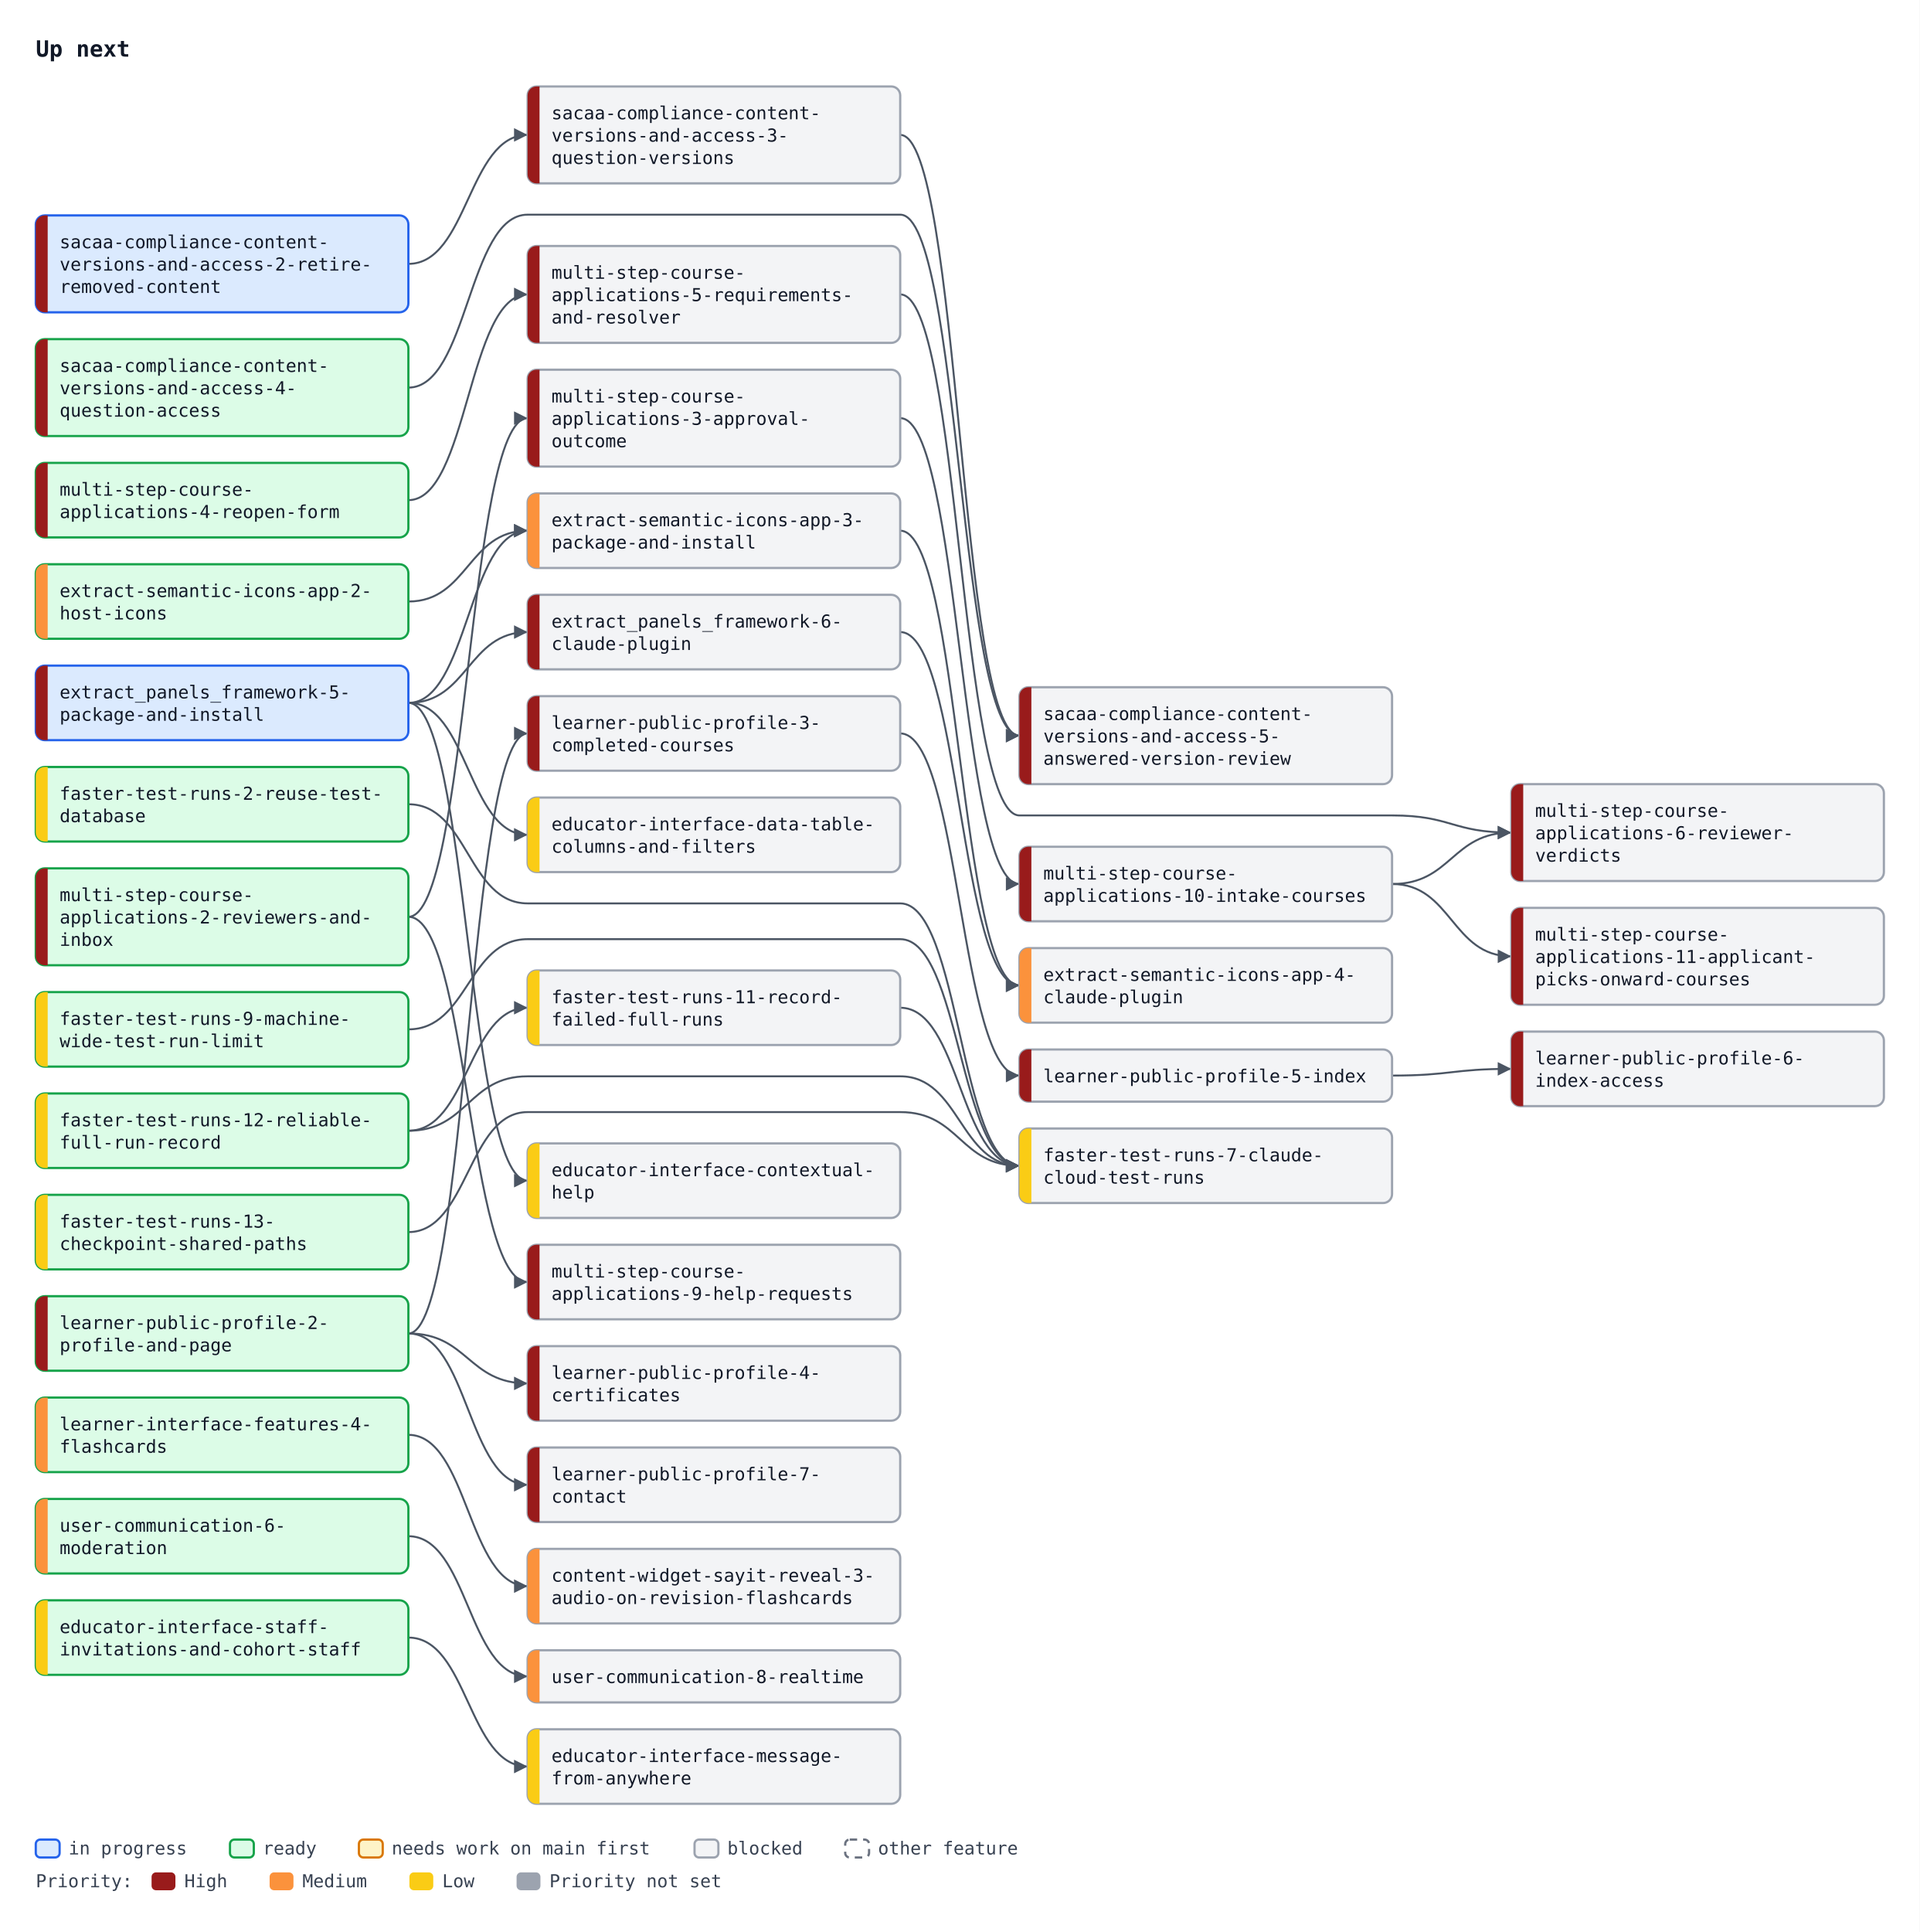
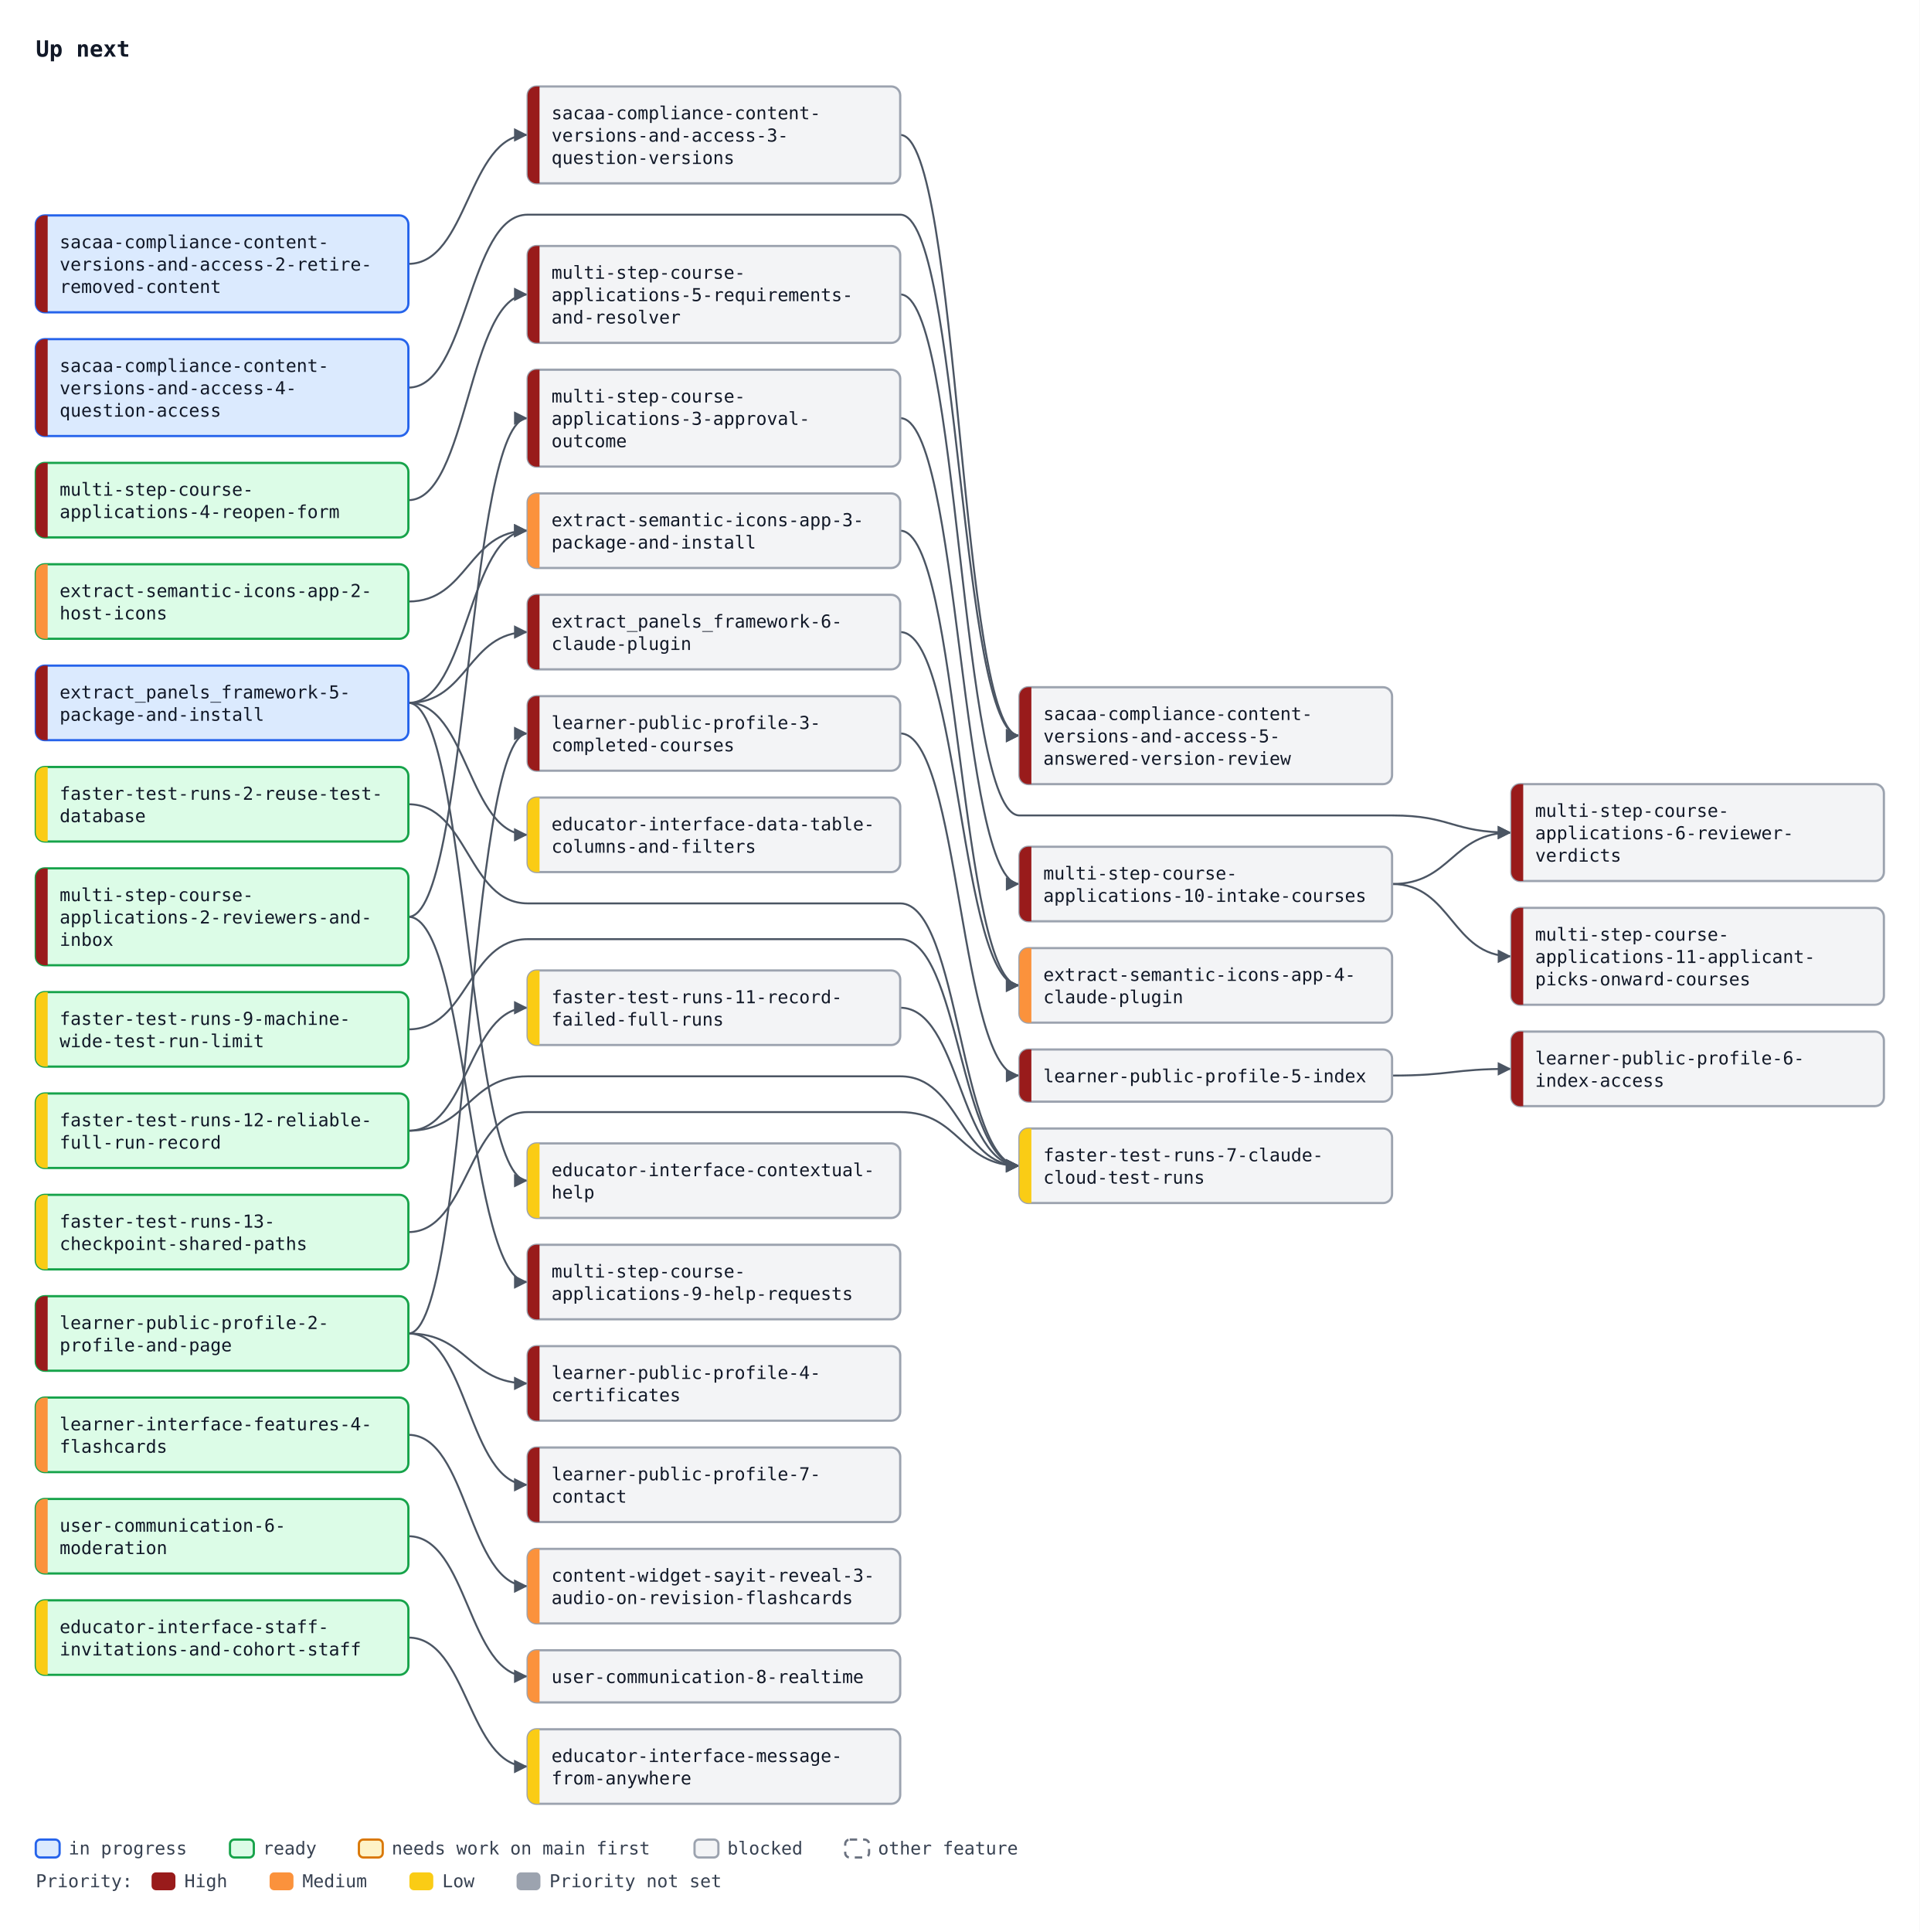
<svg xmlns="http://www.w3.org/2000/svg" width="1288" height="1296" viewBox="0 0 1288 1296" font-family="ui-monospace, SFMono-Regular, Menlo, Consolas, monospace" font-size="12">
  <defs>
    <marker id="arrow" viewBox="0 0 10 10" refX="10" refY="5" markerWidth="7" markerHeight="7" orient="auto-start-reverse">
      <path d="M0,0 L10,5 L0,10 z" fill="#4b5563" />
    </marker>
  </defs>
  <rect width="1288" height="1296" fill="#ffffff" />
  <text x="24" y="38" font-size="15" font-weight="bold" fill="#111827">Up next</text>
  <path d="M274.0,177.0 C314.0,177.0 314.0,90.5 354.0,90.5" fill="none" stroke="#4b5563" stroke-width="1.3" marker-end="url(#arrow)" />
  <path d="M604.0,90.5 C644.0,90.5 644.0,493.5 684.0,493.5" fill="none" stroke="#4b5563" stroke-width="1.3" marker-end="url(#arrow)" />
  <path d="M274.0,260.0 C314.0,260.0 314.0,144.0 354.0,144.0 L604.0,144.0 C644.0,144.0 644.0,493.5 684.0,493.5" fill="none" stroke="#4b5563" stroke-width="1.3" marker-end="url(#arrow)" />
  <path d="M274.0,471.5 C314.0,471.5 314.0,424.0 354.0,424.0" fill="none" stroke="#4b5563" stroke-width="1.3" marker-end="url(#arrow)" />
  <path d="M274.0,894.5 C314.0,894.5 314.0,492.0 354.0,492.0" fill="none" stroke="#4b5563" stroke-width="1.3" marker-end="url(#arrow)" />
  <path d="M274.0,894.5 C314.0,894.5 314.0,928.0 354.0,928.0" fill="none" stroke="#4b5563" stroke-width="1.3" marker-end="url(#arrow)" />
  <path d="M604.0,492.0 C644.0,492.0 644.0,721.5 684.0,721.5" fill="none" stroke="#4b5563" stroke-width="1.3" marker-end="url(#arrow)" />
  <path d="M934.0,721.5 C974.0,721.5 974.0,717.0 1014.0,717.0" fill="none" stroke="#4b5563" stroke-width="1.3" marker-end="url(#arrow)" />
  <path d="M274.0,894.5 C314.0,894.5 314.0,996.0 354.0,996.0" fill="none" stroke="#4b5563" stroke-width="1.3" marker-end="url(#arrow)" />
  <path d="M274.0,615.0 C314.0,615.0 314.0,280.5 354.0,280.5" fill="none" stroke="#4b5563" stroke-width="1.3" marker-end="url(#arrow)" />
  <path d="M274.0,335.5 C314.0,335.5 314.0,197.5 354.0,197.5" fill="none" stroke="#4b5563" stroke-width="1.3" marker-end="url(#arrow)" />
  <path d="M604.0,197.5 C644.0,197.5 644.0,547.0 684.0,547.0 L934.0,547.0 C974.0,547.0 974.0,558.5 1014.0,558.5" fill="none" stroke="#4b5563" stroke-width="1.3" marker-end="url(#arrow)" />
  <path d="M934.0,593.0 C974.0,593.0 974.0,558.5 1014.0,558.5" fill="none" stroke="#4b5563" stroke-width="1.3" marker-end="url(#arrow)" />
  <path d="M274.0,615.0 C314.0,615.0 314.0,860.0 354.0,860.0" fill="none" stroke="#4b5563" stroke-width="1.3" marker-end="url(#arrow)" />
  <path d="M604.0,280.5 C644.0,280.5 644.0,593.0 684.0,593.0" fill="none" stroke="#4b5563" stroke-width="1.3" marker-end="url(#arrow)" />
  <path d="M934.0,593.0 C974.0,593.0 974.0,641.5 1014.0,641.5" fill="none" stroke="#4b5563" stroke-width="1.3" marker-end="url(#arrow)" />
  <path d="M274.0,962.5 C314.0,962.5 314.0,1064.0 354.0,1064.0" fill="none" stroke="#4b5563" stroke-width="1.3" marker-end="url(#arrow)" />
  <path d="M274.0,1030.5 C314.0,1030.5 314.0,1124.5 354.0,1124.5" fill="none" stroke="#4b5563" stroke-width="1.3" marker-end="url(#arrow)" />
  <path d="M274.0,403.5 C314.0,403.5 314.0,356.0 354.0,356.0" fill="none" stroke="#4b5563" stroke-width="1.3" marker-end="url(#arrow)" />
  <path d="M274.0,471.5 C314.0,471.5 314.0,356.0 354.0,356.0" fill="none" stroke="#4b5563" stroke-width="1.3" marker-end="url(#arrow)" />
  <path d="M604.0,356.0 C644.0,356.0 644.0,661.0 684.0,661.0" fill="none" stroke="#4b5563" stroke-width="1.3" marker-end="url(#arrow)" />
  <path d="M604.0,424.0 C644.0,424.0 644.0,661.0 684.0,661.0" fill="none" stroke="#4b5563" stroke-width="1.3" marker-end="url(#arrow)" />
  <path d="M274.0,539.5 C314.0,539.5 314.0,606.0 354.0,606.0 L604.0,606.0 C644.0,606.0 644.0,782.0 684.0,782.0" fill="none" stroke="#4b5563" stroke-width="1.3" marker-end="url(#arrow)" />
  <path d="M274.0,690.5 C314.0,690.5 314.0,630.0 354.0,630.0 L604.0,630.0 C644.0,630.0 644.0,782.0 684.0,782.0" fill="none" stroke="#4b5563" stroke-width="1.3" marker-end="url(#arrow)" />
  <path d="M604.0,676.0 C644.0,676.0 644.0,782.0 684.0,782.0" fill="none" stroke="#4b5563" stroke-width="1.3" marker-end="url(#arrow)" />
  <path d="M274.0,758.5 C314.0,758.5 314.0,722.0 354.0,722.0 L604.0,722.0 C644.0,722.0 644.0,782.0 684.0,782.0" fill="none" stroke="#4b5563" stroke-width="1.3" marker-end="url(#arrow)" />
  <path d="M274.0,826.5 C314.0,826.5 314.0,746.0 354.0,746.0 L604.0,746.0 C644.0,746.0 644.0,782.0 684.0,782.0" fill="none" stroke="#4b5563" stroke-width="1.3" marker-end="url(#arrow)" />
  <path d="M274.0,758.5 C314.0,758.5 314.0,676.0 354.0,676.0" fill="none" stroke="#4b5563" stroke-width="1.3" marker-end="url(#arrow)" />
  <path d="M274.0,471.5 C314.0,471.5 314.0,560.0 354.0,560.0" fill="none" stroke="#4b5563" stroke-width="1.3" marker-end="url(#arrow)" />
  <path d="M274.0,471.5 C314.0,471.5 314.0,792.0 354.0,792.0" fill="none" stroke="#4b5563" stroke-width="1.3" marker-end="url(#arrow)" />
  <path d="M274.0,1098.5 C314.0,1098.5 314.0,1185.0 354.0,1185.0" fill="none" stroke="#4b5563" stroke-width="1.3" marker-end="url(#arrow)" />
  <rect x="24.0" y="144.5" width="250" height="65" rx="6" fill="#dbeafe" stroke="#2563eb" stroke-width="1.5" />
  <path d="M32.0,144.5 H30.0 A6,6 0 0 0 24.0,150.5 V203.5 A6,6 0 0 0 30.0,209.5 H32.0 Z" fill="#991b1b" />
  <text x="40.0" y="166.5" fill="#111827">sacaa-compliance-content-</text>
  <text x="40.0" y="181.5" fill="#111827">versions-and-access-2-retire-</text>
  <text x="40.0" y="196.5" fill="#111827">removed-content</text>
  <rect x="354.0" y="58.0" width="250" height="65" rx="6" fill="#f3f4f6" stroke="#9ca3af" stroke-width="1.5" />
  <path d="M362.0,58.0 H360.0 A6,6 0 0 0 354.0,64.0 V117.0 A6,6 0 0 0 360.0,123.0 H362.0 Z" fill="#991b1b" />
  <text x="370.0" y="80.0" fill="#111827">sacaa-compliance-content-</text>
  <text x="370.0" y="95.0" fill="#111827">versions-and-access-3-</text>
  <text x="370.0" y="110.0" fill="#111827">question-versions</text>
-   <rect x="24.0" y="227.5" width="250" height="65" rx="6" fill="#dcfce7" stroke="#16a34a" stroke-width="1.5" />
+   <rect x="24.0" y="227.5" width="250" height="65" rx="6" fill="#dbeafe" stroke="#2563eb" stroke-width="1.5" />
  <path d="M32.0,227.5 H30.0 A6,6 0 0 0 24.0,233.5 V286.5 A6,6 0 0 0 30.0,292.5 H32.0 Z" fill="#991b1b" />
  <text x="40.0" y="249.5" fill="#111827">sacaa-compliance-content-</text>
  <text x="40.0" y="264.5" fill="#111827">versions-and-access-4-</text>
  <text x="40.0" y="279.5" fill="#111827">question-access</text>
  <rect x="684.0" y="461.0" width="250" height="65" rx="6" fill="#f3f4f6" stroke="#9ca3af" stroke-width="1.5" />
  <path d="M692.0,461.0 H690.0 A6,6 0 0 0 684.0,467.0 V520.0 A6,6 0 0 0 690.0,526.0 H692.0 Z" fill="#991b1b" />
  <text x="700.0" y="483.0" fill="#111827">sacaa-compliance-content-</text>
  <text x="700.0" y="498.0" fill="#111827">versions-and-access-5-</text>
  <text x="700.0" y="513.0" fill="#111827">answered-version-review</text>
  <rect x="24.0" y="446.5" width="250" height="50" rx="6" fill="#dbeafe" stroke="#2563eb" stroke-width="1.5" />
  <path d="M32.0,446.5 H30.0 A6,6 0 0 0 24.0,452.5 V490.5 A6,6 0 0 0 30.0,496.5 H32.0 Z" fill="#991b1b" />
  <text x="40.0" y="468.5" fill="#111827">extract_panels_framework-5-</text>
  <text x="40.0" y="483.5" fill="#111827">package-and-install</text>
  <rect x="354.0" y="399.0" width="250" height="50" rx="6" fill="#f3f4f6" stroke="#9ca3af" stroke-width="1.5" />
  <path d="M362.0,399.0 H360.0 A6,6 0 0 0 354.0,405.0 V443.0 A6,6 0 0 0 360.0,449.0 H362.0 Z" fill="#991b1b" />
  <text x="370.0" y="421.0" fill="#111827">extract_panels_framework-6-</text>
  <text x="370.0" y="436.0" fill="#111827">claude-plugin</text>
  <rect x="24.0" y="869.5" width="250" height="50" rx="6" fill="#dcfce7" stroke="#16a34a" stroke-width="1.5" />
  <path d="M32.0,869.5 H30.0 A6,6 0 0 0 24.0,875.5 V913.5 A6,6 0 0 0 30.0,919.5 H32.0 Z" fill="#991b1b" />
  <text x="40.0" y="891.5" fill="#111827">learner-public-profile-2-</text>
  <text x="40.0" y="906.5" fill="#111827">profile-and-page</text>
  <rect x="354.0" y="467.0" width="250" height="50" rx="6" fill="#f3f4f6" stroke="#9ca3af" stroke-width="1.5" />
  <path d="M362.0,467.0 H360.0 A6,6 0 0 0 354.0,473.0 V511.0 A6,6 0 0 0 360.0,517.0 H362.0 Z" fill="#991b1b" />
  <text x="370.0" y="489.0" fill="#111827">learner-public-profile-3-</text>
  <text x="370.0" y="504.0" fill="#111827">completed-courses</text>
  <rect x="354.0" y="903.0" width="250" height="50" rx="6" fill="#f3f4f6" stroke="#9ca3af" stroke-width="1.5" />
  <path d="M362.0,903.0 H360.0 A6,6 0 0 0 354.0,909.0 V947.0 A6,6 0 0 0 360.0,953.0 H362.0 Z" fill="#991b1b" />
  <text x="370.0" y="925.0" fill="#111827">learner-public-profile-4-</text>
  <text x="370.0" y="940.0" fill="#111827">certificates</text>
  <rect x="684.0" y="704.0" width="250" height="35" rx="6" fill="#f3f4f6" stroke="#9ca3af" stroke-width="1.5" />
  <path d="M692.0,704.0 H690.0 A6,6 0 0 0 684.0,710.0 V733.0 A6,6 0 0 0 690.0,739.0 H692.0 Z" fill="#991b1b" />
  <text x="700.0" y="726.0" fill="#111827">learner-public-profile-5-index</text>
  <rect x="1014.0" y="692.0" width="250" height="50" rx="6" fill="#f3f4f6" stroke="#9ca3af" stroke-width="1.5" />
  <path d="M1022.0,692.0 H1020.0 A6,6 0 0 0 1014.0,698.0 V736.0 A6,6 0 0 0 1020.0,742.0 H1022.0 Z" fill="#991b1b" />
  <text x="1030.0" y="714.0" fill="#111827">learner-public-profile-6-</text>
  <text x="1030.0" y="729.0" fill="#111827">index-access</text>
  <rect x="354.0" y="971.0" width="250" height="50" rx="6" fill="#f3f4f6" stroke="#9ca3af" stroke-width="1.5" />
  <path d="M362.0,971.0 H360.0 A6,6 0 0 0 354.0,977.0 V1015.0 A6,6 0 0 0 360.0,1021.0 H362.0 Z" fill="#991b1b" />
  <text x="370.0" y="993.0" fill="#111827">learner-public-profile-7-</text>
  <text x="370.0" y="1008.0" fill="#111827">contact</text>
  <rect x="24.0" y="582.5" width="250" height="65" rx="6" fill="#dcfce7" stroke="#16a34a" stroke-width="1.5" />
  <path d="M32.0,582.5 H30.0 A6,6 0 0 0 24.0,588.5 V641.5 A6,6 0 0 0 30.0,647.5 H32.0 Z" fill="#991b1b" />
  <text x="40.0" y="604.5" fill="#111827">multi-step-course-</text>
  <text x="40.0" y="619.5" fill="#111827">applications-2-reviewers-and-</text>
  <text x="40.0" y="634.5" fill="#111827">inbox</text>
  <rect x="354.0" y="248.0" width="250" height="65" rx="6" fill="#f3f4f6" stroke="#9ca3af" stroke-width="1.5" />
  <path d="M362.0,248.0 H360.0 A6,6 0 0 0 354.0,254.0 V307.0 A6,6 0 0 0 360.0,313.0 H362.0 Z" fill="#991b1b" />
  <text x="370.0" y="270.0" fill="#111827">multi-step-course-</text>
  <text x="370.0" y="285.0" fill="#111827">applications-3-approval-</text>
  <text x="370.0" y="300.0" fill="#111827">outcome</text>
  <rect x="24.0" y="310.5" width="250" height="50" rx="6" fill="#dcfce7" stroke="#16a34a" stroke-width="1.5" />
  <path d="M32.0,310.5 H30.0 A6,6 0 0 0 24.0,316.5 V354.5 A6,6 0 0 0 30.0,360.5 H32.0 Z" fill="#991b1b" />
  <text x="40.0" y="332.5" fill="#111827">multi-step-course-</text>
  <text x="40.0" y="347.5" fill="#111827">applications-4-reopen-form</text>
  <rect x="354.0" y="165.0" width="250" height="65" rx="6" fill="#f3f4f6" stroke="#9ca3af" stroke-width="1.5" />
  <path d="M362.0,165.0 H360.0 A6,6 0 0 0 354.0,171.0 V224.0 A6,6 0 0 0 360.0,230.0 H362.0 Z" fill="#991b1b" />
  <text x="370.0" y="187.0" fill="#111827">multi-step-course-</text>
  <text x="370.0" y="202.0" fill="#111827">applications-5-requirements-</text>
  <text x="370.0" y="217.0" fill="#111827">and-resolver</text>
  <rect x="1014.0" y="526.0" width="250" height="65" rx="6" fill="#f3f4f6" stroke="#9ca3af" stroke-width="1.5" />
  <path d="M1022.0,526.0 H1020.0 A6,6 0 0 0 1014.0,532.0 V585.0 A6,6 0 0 0 1020.0,591.0 H1022.0 Z" fill="#991b1b" />
  <text x="1030.0" y="548.0" fill="#111827">multi-step-course-</text>
  <text x="1030.0" y="563.0" fill="#111827">applications-6-reviewer-</text>
  <text x="1030.0" y="578.0" fill="#111827">verdicts</text>
  <rect x="354.0" y="835.0" width="250" height="50" rx="6" fill="#f3f4f6" stroke="#9ca3af" stroke-width="1.5" />
  <path d="M362.0,835.0 H360.0 A6,6 0 0 0 354.0,841.0 V879.0 A6,6 0 0 0 360.0,885.0 H362.0 Z" fill="#991b1b" />
  <text x="370.0" y="857.0" fill="#111827">multi-step-course-</text>
  <text x="370.0" y="872.0" fill="#111827">applications-9-help-requests</text>
  <rect x="684.0" y="568.0" width="250" height="50" rx="6" fill="#f3f4f6" stroke="#9ca3af" stroke-width="1.5" />
  <path d="M692.0,568.0 H690.0 A6,6 0 0 0 684.0,574.0 V612.0 A6,6 0 0 0 690.0,618.0 H692.0 Z" fill="#991b1b" />
  <text x="700.0" y="590.0" fill="#111827">multi-step-course-</text>
  <text x="700.0" y="605.0" fill="#111827">applications-10-intake-courses</text>
  <rect x="1014.0" y="609.0" width="250" height="65" rx="6" fill="#f3f4f6" stroke="#9ca3af" stroke-width="1.5" />
  <path d="M1022.0,609.0 H1020.0 A6,6 0 0 0 1014.0,615.0 V668.0 A6,6 0 0 0 1020.0,674.0 H1022.0 Z" fill="#991b1b" />
  <text x="1030.0" y="631.0" fill="#111827">multi-step-course-</text>
  <text x="1030.0" y="646.0" fill="#111827">applications-11-applicant-</text>
  <text x="1030.0" y="661.0" fill="#111827">picks-onward-courses</text>
  <rect x="24.0" y="937.5" width="250" height="50" rx="6" fill="#dcfce7" stroke="#16a34a" stroke-width="1.5" />
  <path d="M32.0,937.5 H30.0 A6,6 0 0 0 24.0,943.5 V981.5 A6,6 0 0 0 30.0,987.5 H32.0 Z" fill="#fb923c" />
  <text x="40.0" y="959.5" fill="#111827">learner-interface-features-4-</text>
  <text x="40.0" y="974.5" fill="#111827">flashcards</text>
  <rect x="354.0" y="1039.0" width="250" height="50" rx="6" fill="#f3f4f6" stroke="#9ca3af" stroke-width="1.5" />
  <path d="M362.0,1039.0 H360.0 A6,6 0 0 0 354.0,1045.0 V1083.0 A6,6 0 0 0 360.0,1089.0 H362.0 Z" fill="#fb923c" />
  <text x="370.0" y="1061.0" fill="#111827">content-widget-sayit-reveal-3-</text>
  <text x="370.0" y="1076.0" fill="#111827">audio-on-revision-flashcards</text>
  <rect x="24.0" y="1005.5" width="250" height="50" rx="6" fill="#dcfce7" stroke="#16a34a" stroke-width="1.5" />
  <path d="M32.0,1005.5 H30.0 A6,6 0 0 0 24.0,1011.5 V1049.5 A6,6 0 0 0 30.0,1055.5 H32.0 Z" fill="#fb923c" />
  <text x="40.0" y="1027.5" fill="#111827">user-communication-6-</text>
  <text x="40.0" y="1042.5" fill="#111827">moderation</text>
  <rect x="354.0" y="1107.0" width="250" height="35" rx="6" fill="#f3f4f6" stroke="#9ca3af" stroke-width="1.5" />
  <path d="M362.0,1107.0 H360.0 A6,6 0 0 0 354.0,1113.0 V1136.0 A6,6 0 0 0 360.0,1142.0 H362.0 Z" fill="#fb923c" />
  <text x="370.0" y="1129.0" fill="#111827">user-communication-8-realtime</text>
  <rect x="24.0" y="378.5" width="250" height="50" rx="6" fill="#dcfce7" stroke="#16a34a" stroke-width="1.5" />
  <path d="M32.0,378.5 H30.0 A6,6 0 0 0 24.0,384.5 V422.5 A6,6 0 0 0 30.0,428.5 H32.0 Z" fill="#fb923c" />
  <text x="40.0" y="400.5" fill="#111827">extract-semantic-icons-app-2-</text>
  <text x="40.0" y="415.5" fill="#111827">host-icons</text>
  <rect x="354.0" y="331.0" width="250" height="50" rx="6" fill="#f3f4f6" stroke="#9ca3af" stroke-width="1.5" />
  <path d="M362.0,331.0 H360.0 A6,6 0 0 0 354.0,337.0 V375.0 A6,6 0 0 0 360.0,381.0 H362.0 Z" fill="#fb923c" />
  <text x="370.0" y="353.0" fill="#111827">extract-semantic-icons-app-3-</text>
  <text x="370.0" y="368.0" fill="#111827">package-and-install</text>
  <rect x="684.0" y="636.0" width="250" height="50" rx="6" fill="#f3f4f6" stroke="#9ca3af" stroke-width="1.5" />
  <path d="M692.0,636.0 H690.0 A6,6 0 0 0 684.0,642.0 V680.0 A6,6 0 0 0 690.0,686.0 H692.0 Z" fill="#fb923c" />
  <text x="700.0" y="658.0" fill="#111827">extract-semantic-icons-app-4-</text>
  <text x="700.0" y="673.0" fill="#111827">claude-plugin</text>
  <rect x="24.0" y="514.5" width="250" height="50" rx="6" fill="#dcfce7" stroke="#16a34a" stroke-width="1.5" />
  <path d="M32.0,514.5 H30.0 A6,6 0 0 0 24.0,520.5 V558.5 A6,6 0 0 0 30.0,564.5 H32.0 Z" fill="#facc15" />
  <text x="40.0" y="536.5" fill="#111827">faster-test-runs-2-reuse-test-</text>
  <text x="40.0" y="551.5" fill="#111827">database</text>
  <rect x="684.0" y="757.0" width="250" height="50" rx="6" fill="#f3f4f6" stroke="#9ca3af" stroke-width="1.5" />
  <path d="M692.0,757.0 H690.0 A6,6 0 0 0 684.0,763.0 V801.0 A6,6 0 0 0 690.0,807.0 H692.0 Z" fill="#facc15" />
  <text x="700.0" y="779.0" fill="#111827">faster-test-runs-7-claude-</text>
  <text x="700.0" y="794.0" fill="#111827">cloud-test-runs</text>
  <rect x="24.0" y="665.5" width="250" height="50" rx="6" fill="#dcfce7" stroke="#16a34a" stroke-width="1.5" />
  <path d="M32.0,665.5 H30.0 A6,6 0 0 0 24.0,671.5 V709.5 A6,6 0 0 0 30.0,715.5 H32.0 Z" fill="#facc15" />
  <text x="40.0" y="687.5" fill="#111827">faster-test-runs-9-machine-</text>
  <text x="40.0" y="702.5" fill="#111827">wide-test-run-limit</text>
  <rect x="354.0" y="651.0" width="250" height="50" rx="6" fill="#f3f4f6" stroke="#9ca3af" stroke-width="1.5" />
  <path d="M362.0,651.0 H360.0 A6,6 0 0 0 354.0,657.0 V695.0 A6,6 0 0 0 360.0,701.0 H362.0 Z" fill="#facc15" />
  <text x="370.0" y="673.0" fill="#111827">faster-test-runs-11-record-</text>
  <text x="370.0" y="688.0" fill="#111827">failed-full-runs</text>
  <rect x="24.0" y="733.5" width="250" height="50" rx="6" fill="#dcfce7" stroke="#16a34a" stroke-width="1.5" />
  <path d="M32.0,733.5 H30.0 A6,6 0 0 0 24.0,739.5 V777.5 A6,6 0 0 0 30.0,783.5 H32.0 Z" fill="#facc15" />
  <text x="40.0" y="755.5" fill="#111827">faster-test-runs-12-reliable-</text>
  <text x="40.0" y="770.5" fill="#111827">full-run-record</text>
  <rect x="24.0" y="801.5" width="250" height="50" rx="6" fill="#dcfce7" stroke="#16a34a" stroke-width="1.5" />
  <path d="M32.0,801.5 H30.0 A6,6 0 0 0 24.0,807.5 V845.5 A6,6 0 0 0 30.0,851.5 H32.0 Z" fill="#facc15" />
  <text x="40.0" y="823.5" fill="#111827">faster-test-runs-13-</text>
  <text x="40.0" y="838.5" fill="#111827">checkpoint-shared-paths</text>
  <rect x="354.0" y="535.0" width="250" height="50" rx="6" fill="#f3f4f6" stroke="#9ca3af" stroke-width="1.5" />
  <path d="M362.0,535.0 H360.0 A6,6 0 0 0 354.0,541.0 V579.0 A6,6 0 0 0 360.0,585.0 H362.0 Z" fill="#facc15" />
  <text x="370.0" y="557.0" fill="#111827">educator-interface-data-table-</text>
  <text x="370.0" y="572.0" fill="#111827">columns-and-filters</text>
  <rect x="354.0" y="767.0" width="250" height="50" rx="6" fill="#f3f4f6" stroke="#9ca3af" stroke-width="1.5" />
  <path d="M362.0,767.0 H360.0 A6,6 0 0 0 354.0,773.0 V811.0 A6,6 0 0 0 360.0,817.0 H362.0 Z" fill="#facc15" />
  <text x="370.0" y="789.0" fill="#111827">educator-interface-contextual-</text>
  <text x="370.0" y="804.0" fill="#111827">help</text>
  <rect x="24.0" y="1073.5" width="250" height="50" rx="6" fill="#dcfce7" stroke="#16a34a" stroke-width="1.5" />
  <path d="M32.0,1073.5 H30.0 A6,6 0 0 0 24.0,1079.5 V1117.5 A6,6 0 0 0 30.0,1123.5 H32.0 Z" fill="#facc15" />
  <text x="40.0" y="1095.5" fill="#111827">educator-interface-staff-</text>
  <text x="40.0" y="1110.5" fill="#111827">invitations-and-cohort-staff</text>
  <rect x="354.0" y="1160.0" width="250" height="50" rx="6" fill="#f3f4f6" stroke="#9ca3af" stroke-width="1.5" />
  <path d="M362.0,1160.0 H360.0 A6,6 0 0 0 354.0,1166.0 V1204.0 A6,6 0 0 0 360.0,1210.0 H362.0 Z" fill="#facc15" />
  <text x="370.0" y="1182.0" fill="#111827">educator-interface-message-</text>
  <text x="370.0" y="1197.0" fill="#111827">from-anywhere</text>
  <rect x="24.0" y="1234" width="16" height="12" rx="3" fill="#dbeafe" stroke="#2563eb" stroke-width="1.5" />
  <text x="46.0" y="1244" fill="#374151">in progress</text>
  <rect x="154.3" y="1234" width="16" height="12" rx="3" fill="#dcfce7" stroke="#16a34a" stroke-width="1.5" />
  <text x="176.3" y="1244" fill="#374151">ready</text>
  <rect x="240.8" y="1234" width="16" height="12" rx="3" fill="#fef3c7" stroke="#d97706" stroke-width="1.5" />
  <text x="262.8" y="1244" fill="#374151">needs work on main first</text>
  <rect x="466.0" y="1234" width="16" height="12" rx="3" fill="#f3f4f6" stroke="#9ca3af" stroke-width="1.5" />
  <text x="488.0" y="1244" fill="#374151">blocked</text>
  <rect x="567.1" y="1234" width="16" height="12" rx="3" fill="#ffffff" stroke="#6b7280" stroke-width="1.5" stroke-dasharray="5 4" />
  <text x="589.1" y="1244" fill="#374151">other feature</text>
  <text x="24" y="1266" fill="#374151">Priority:</text>
  <rect x="101.7" y="1256" width="16" height="12" rx="3" fill="#991b1b" />
  <text x="123.7" y="1266" fill="#374151">High</text>
  <rect x="180.9" y="1256" width="16" height="12" rx="3" fill="#fb923c" />
  <text x="202.9" y="1266" fill="#374151">Medium</text>
  <rect x="274.7" y="1256" width="16" height="12" rx="3" fill="#facc15" />
  <text x="296.7" y="1266" fill="#374151">Low</text>
  <rect x="346.6" y="1256" width="16" height="12" rx="3" fill="#9ca3af" />
  <text x="368.6" y="1266" fill="#374151">Priority not set</text>
</svg>
